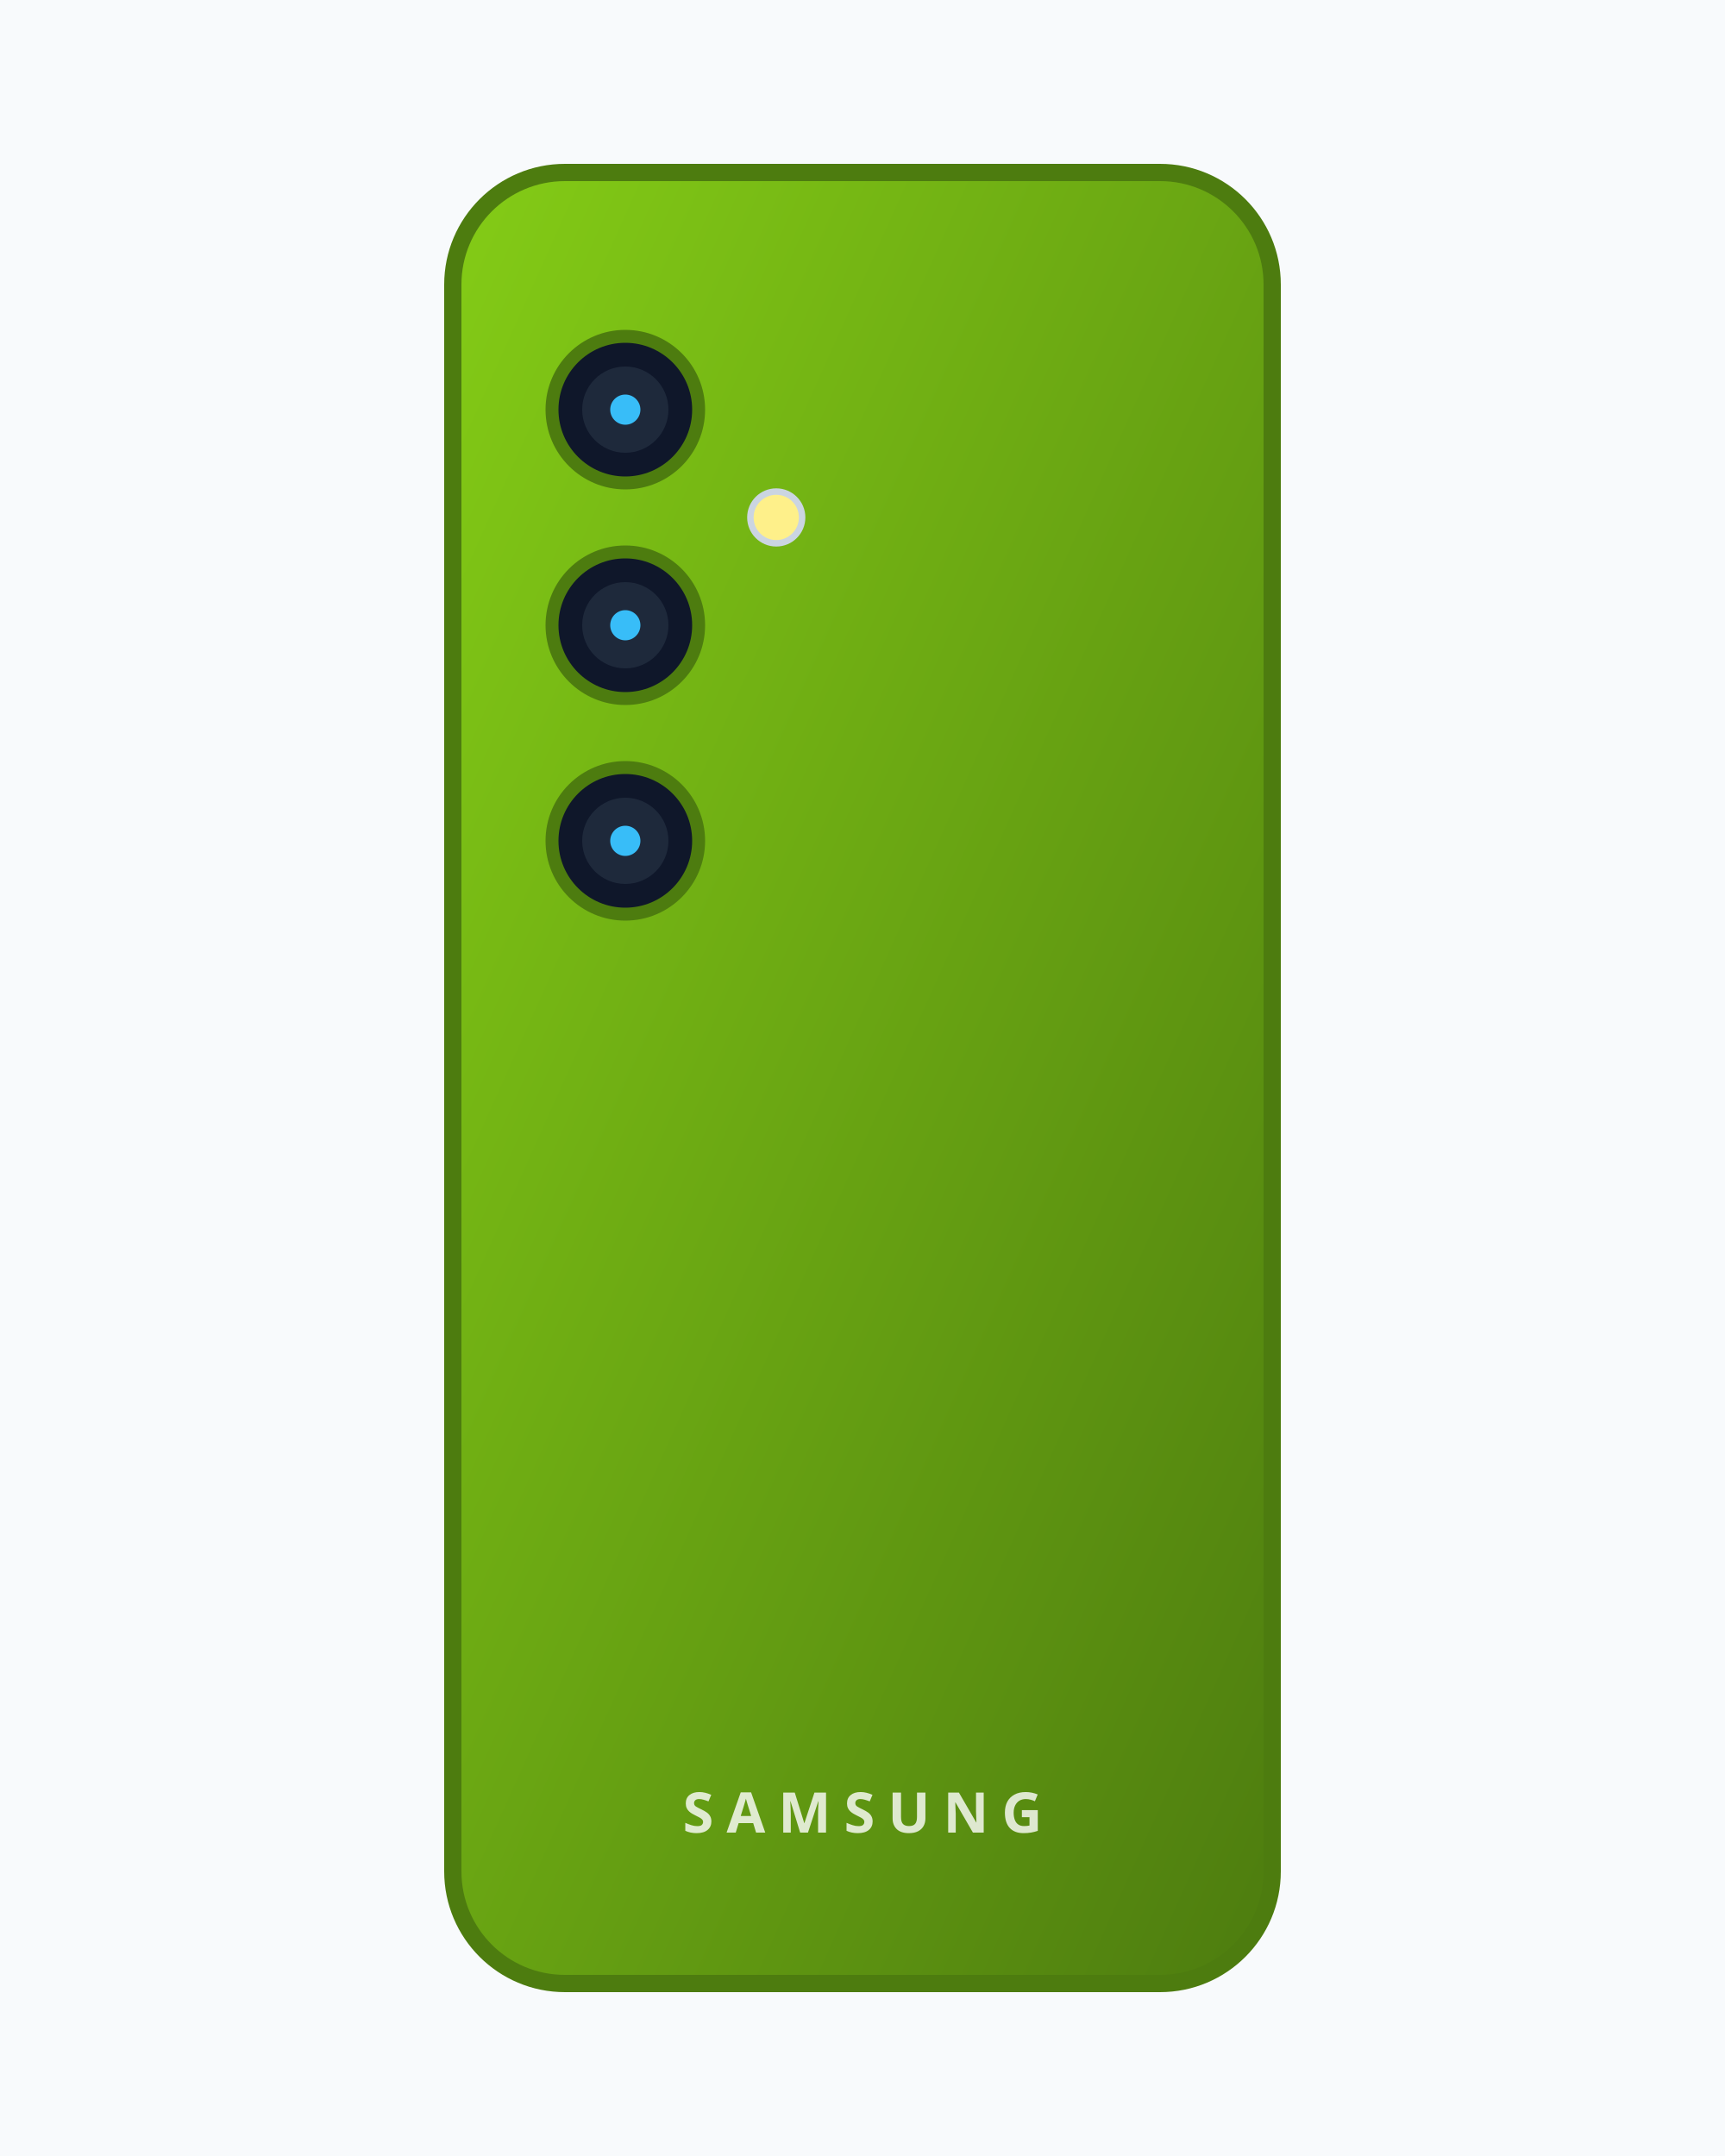
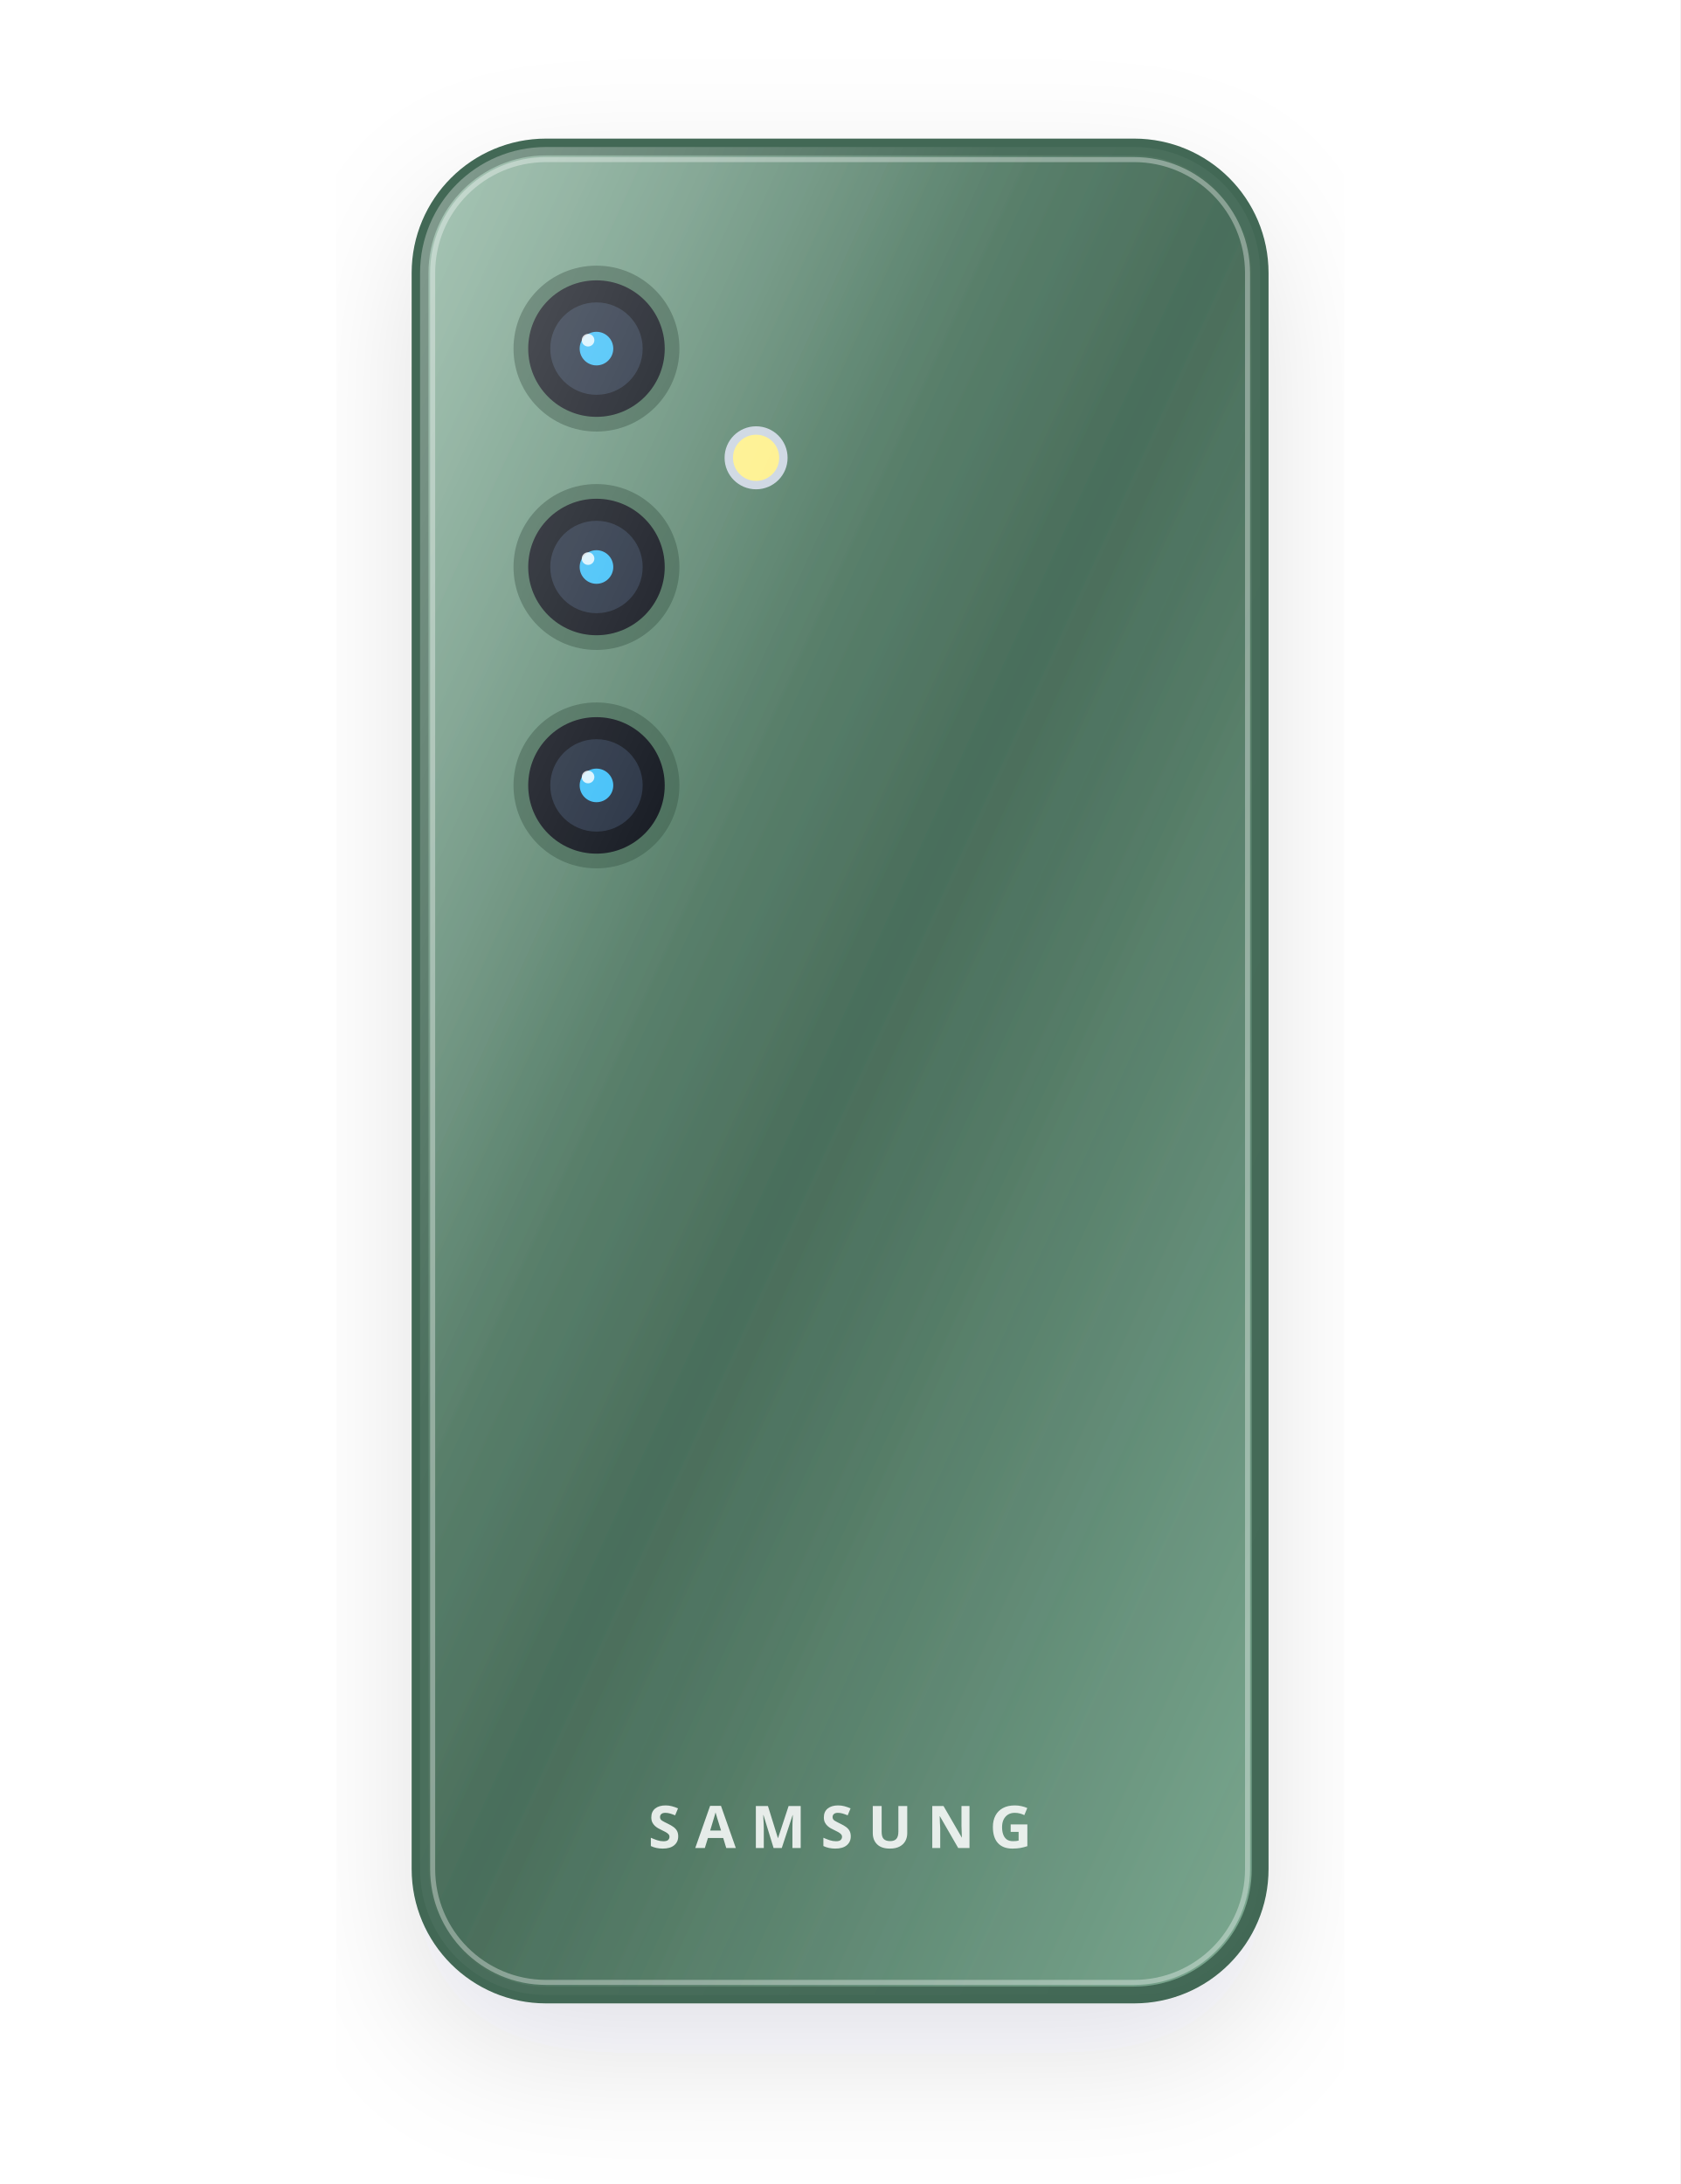
- <svg xmlns="http://www.w3.org/2000/svg" viewBox="0 0 400 500" width="100%" height="100%">
+ <svg xmlns="http://www.w3.org/2000/svg" viewBox="0 0 400 520" width="100%" height="100%">
  <defs>
-     <linearGradient id="bodyGrad" x1="0%" y1="0%" x2="100%" y2="100%">
-       <stop offset="0%" stop-color="#84cc16" />
-       <stop offset="100%" stop-color="#4d7c0f" />
+     <linearGradient id="bodyGrad_s23_fe" x1="0%" y1="0%" x2="100%" y2="100%">
+       <stop offset="0%" stop-color="#7ba991" />
+       <stop offset="50%" stop-color="#426854" />
+       <stop offset="100%" stop-color="#7ba991" />
    </linearGradient>
+     <linearGradient id="glassSheen_s23_fe" x1="0%" y1="0%" x2="100%" y2="100%">
+       <stop offset="0%" stop-color="#ffffff" stop-opacity="0.35" />
+       <stop offset="35%" stop-color="#ffffff" stop-opacity="0.05" />
+       <stop offset="100%" stop-color="#ffffff" stop-opacity="0" />
+     </linearGradient>
+     <filter id="dropShadow_s23_fe" x="-10%" y="-10%" width="120%" height="120%">
+       <feDropShadow dx="0" dy="12" stdDeviation="16" flood-color="#0f172a" flood-opacity="0.12" />
+     </filter>
  </defs>
-   <rect width="100%" height="100%" fill="#f8fafc" />
-   <rect x="110" y="45" width="180" height="410" rx="28" fill="#000000" opacity="0.08" />
-   <rect x="105" y="40" width="190" height="420" rx="26" fill="url(#bodyGrad)" stroke="#4d7c0f" stroke-width="4" />
-   <circle cx="145" cy="95" r="17" fill="#0f172a" stroke="#4d7c0f" stroke-width="3" />
-   <circle cx="145" cy="95" r="10" fill="#1e293b" />
-   <circle cx="145" cy="95" r="3.5" fill="#38bdf8" />
-   <circle cx="145" cy="145" r="17" fill="#0f172a" stroke="#4d7c0f" stroke-width="3" />
-   <circle cx="145" cy="145" r="10" fill="#1e293b" />
-   <circle cx="145" cy="145" r="3.5" fill="#38bdf8" />
-   <circle cx="145" cy="195" r="17" fill="#0f172a" stroke="#4d7c0f" stroke-width="3" />
-   <circle cx="145" cy="195" r="10" fill="#1e293b" />
-   <circle cx="145" cy="195" r="3.5" fill="#38bdf8" />
-   <circle cx="180" cy="120" r="6" fill="#fef08a" stroke="#cbd5e1" stroke-width="1.5" />
-   <text x="200" y="425" font-family="sans-serif" font-size="13" font-weight="900" fill="#ffffff" opacity="0.8" text-anchor="middle" letter-spacing="3">SAMSUNG</text>
+   <rect width="100%" height="100%" fill="#ffffff" />
+   <rect x="100" y="35" width="200" height="440" rx="30" fill="url(#bodyGrad_s23_fe)" stroke="#426854" stroke-width="4" filter="url(#dropShadow_s23_fe)" />
+   <rect x="103" y="38" width="194" height="434" rx="27" fill="none" stroke="#ffffff" stroke-width="1.2" opacity="0.35" />
+   <g transform="translate(118, 55)">
+     <circle cx="24" cy="28" r="18" fill="#090d16" stroke="#426854" stroke-width="3.5" />
+     <circle cx="24" cy="28" r="11" fill="#1e293b" />
+     <circle cx="24" cy="28" r="4" fill="#38bdf8" />
+     <circle cx="22" cy="26" r="1.5" fill="#ffffff" opacity="0.8" />
+     <circle cx="24" cy="80" r="18" fill="#090d16" stroke="#426854" stroke-width="3.5" />
+     <circle cx="24" cy="80" r="11" fill="#1e293b" />
+     <circle cx="24" cy="80" r="4" fill="#38bdf8" />
+     <circle cx="22" cy="78" r="1.5" fill="#ffffff" opacity="0.8" />
+     <circle cx="24" cy="132" r="18" fill="#090d16" stroke="#426854" stroke-width="3.5" />
+     <circle cx="24" cy="132" r="11" fill="#1e293b" />
+     <circle cx="24" cy="132" r="4" fill="#38bdf8" />
+     <circle cx="22" cy="130" r="1.5" fill="#ffffff" opacity="0.8" />
+     <circle cx="62" cy="54" r="6.5" fill="#fef08a" stroke="#cbd5e1" stroke-width="2" />
+   </g>
+   <text x="200" y="440" font-family="sans-serif" font-size="14" font-weight="900" fill="#ffffff" opacity="0.85" text-anchor="middle" letter-spacing="3.5">SAMSUNG</text>
+   <rect x="100" y="35" width="200" height="440" rx="30" fill="url(#glassSheen_s23_fe)" pointer-events="none" />
</svg>
